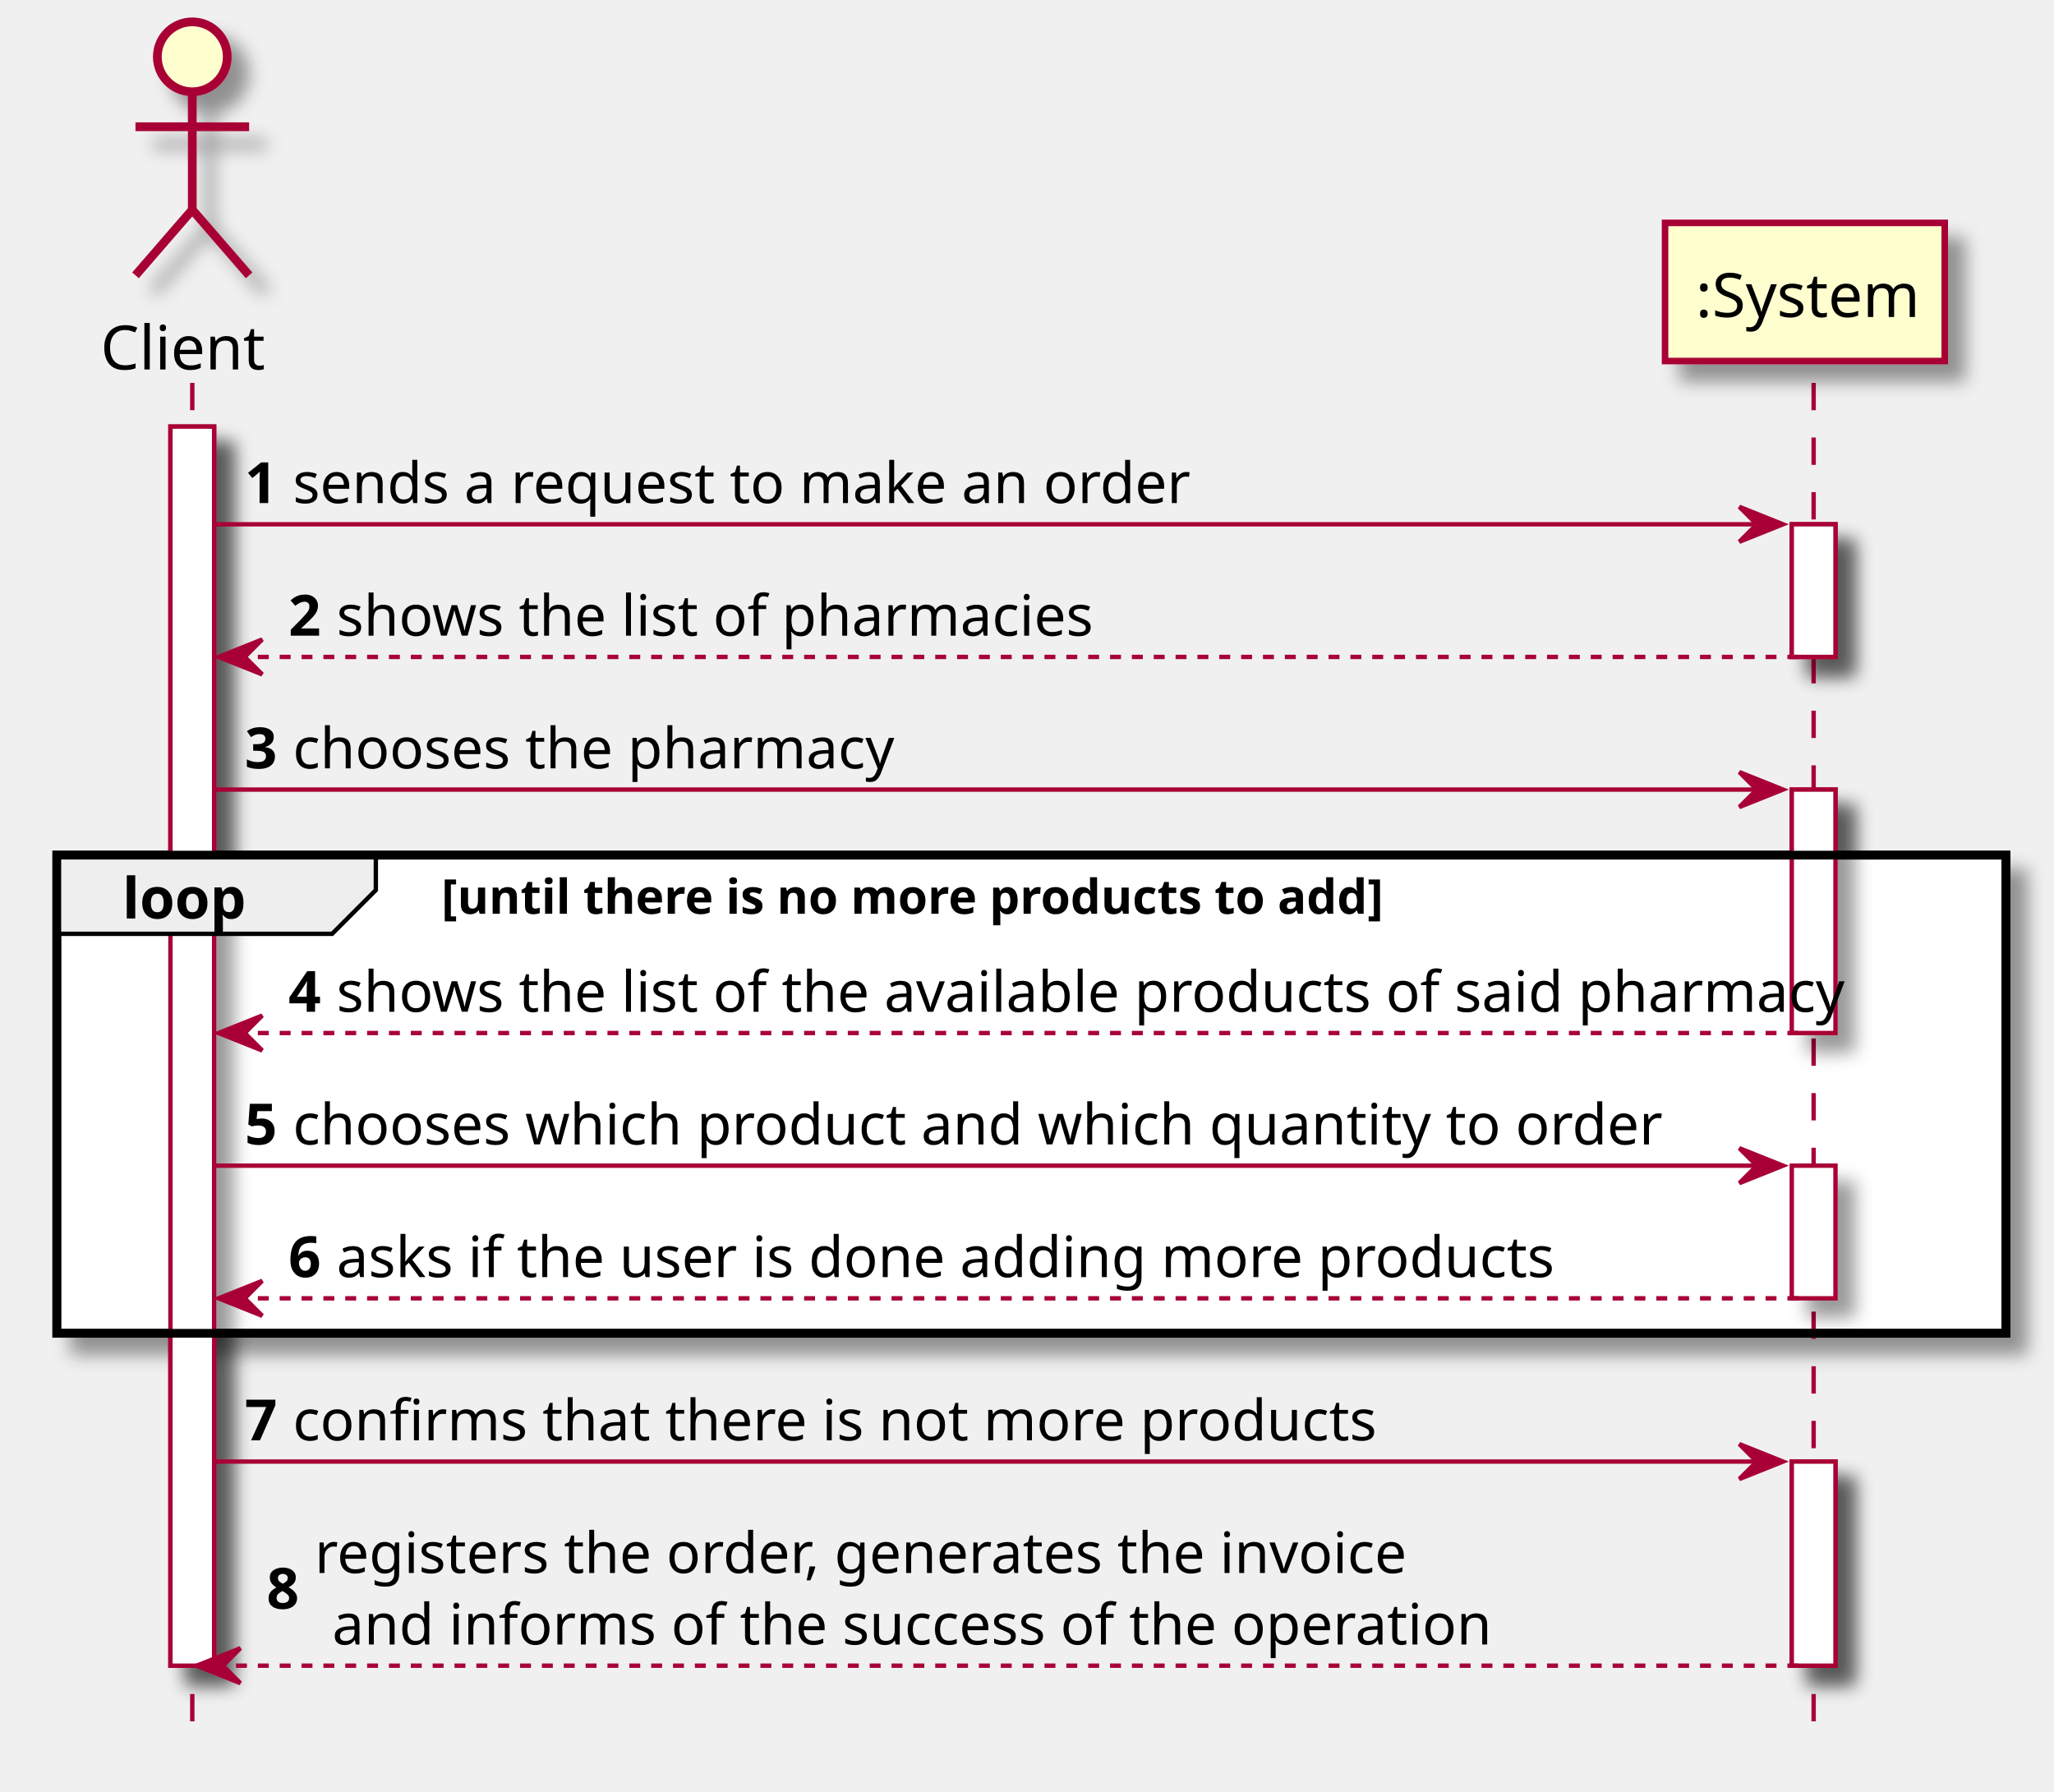
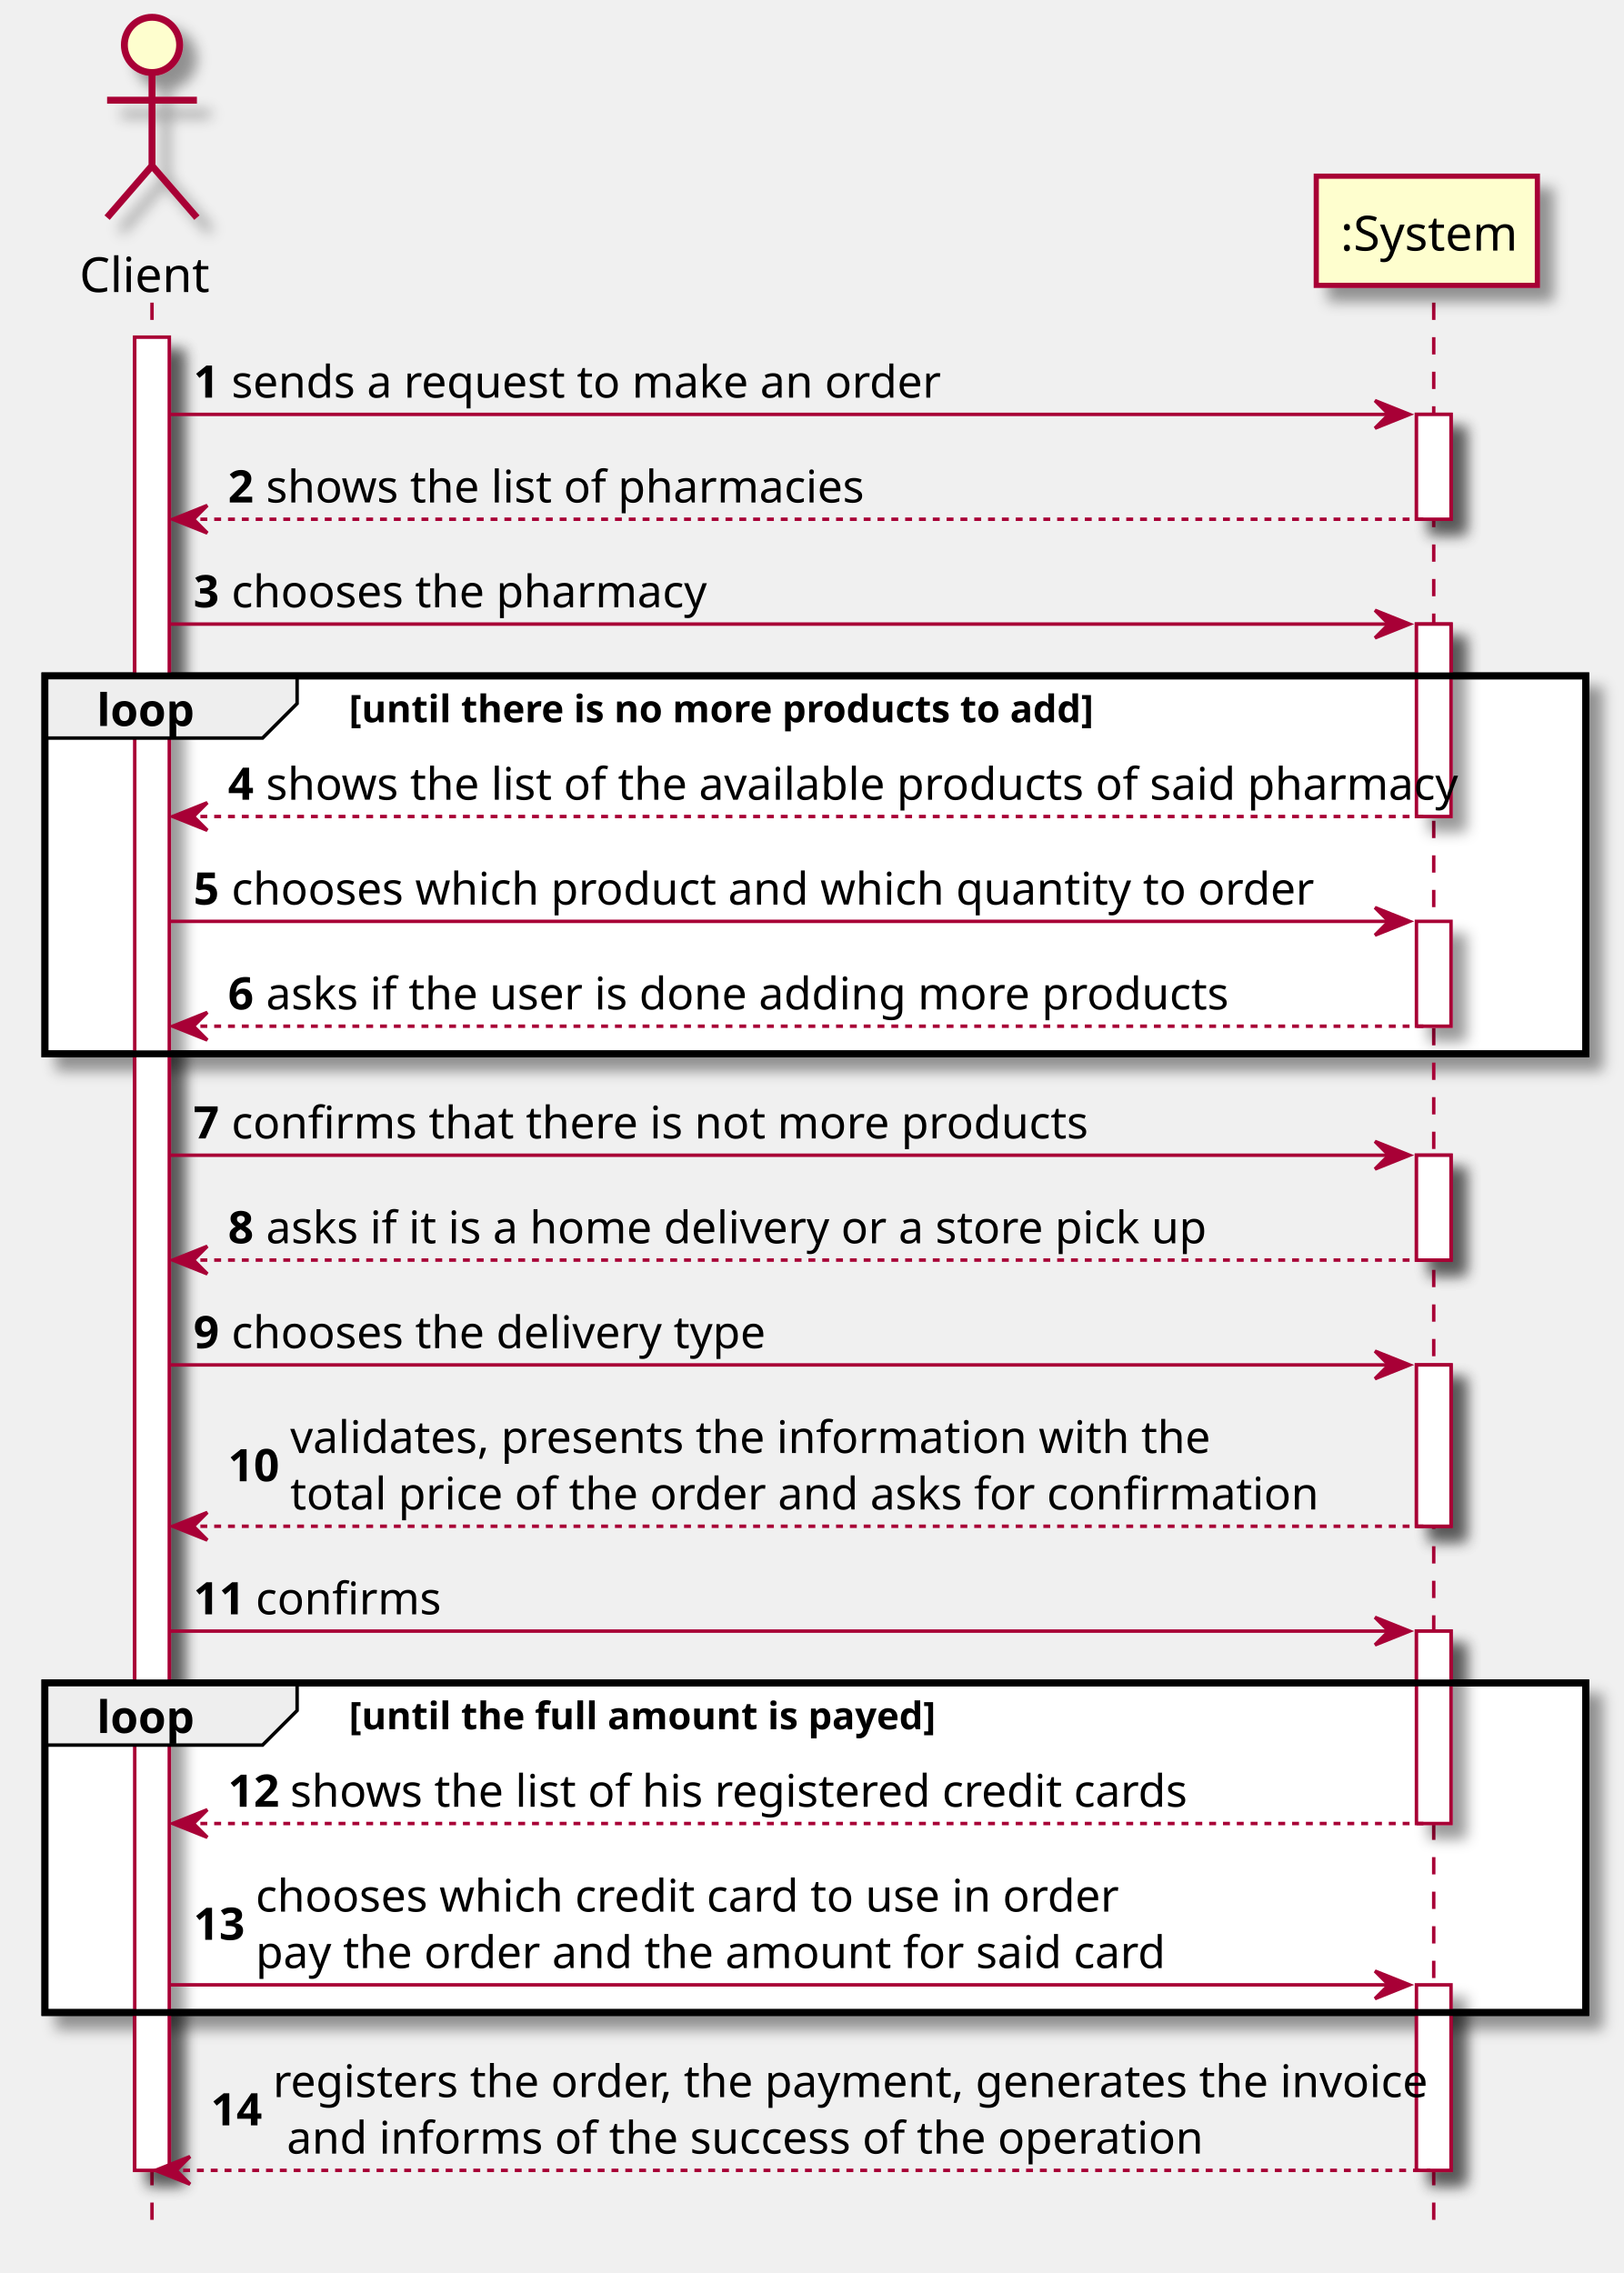
- <svg xmlns="http://www.w3.org/2000/svg" contentScriptType="application/ecmascript" contentStyleType="text/css" height="328.8px" preserveAspectRatio="none" style="width:376px;height:328px;" version="1.1" viewBox="0 0 376 328" width="376px" zoomAndPan="magnify">
+ <svg xmlns="http://www.w3.org/2000/svg" contentScriptType="application/ecmascript" contentStyleType="text/css" height="658px" preserveAspectRatio="none" style="width:470px;height:658px;" version="1.1" viewBox="0 0 470 658" width="470px" zoomAndPan="magnify">
  <defs>
-     <filter height="300%" id="ffxn4t6ku9wcx" width="300%" x="-1" y="-1">
-       <feGaussianBlur result="blurOut" stdDeviation="1.6" />
+     <filter height="300%" id="f1rbf4hjrxiiq0" width="300%" x="-1" y="-1">
+       <feGaussianBlur result="blurOut" stdDeviation="2.0" />
      <feColorMatrix in="blurOut" result="blurOut2" type="matrix" values="0 0 0 0 0 0 0 0 0 0 0 0 0 0 0 0 0 0 .4 0" />
-       <feOffset dx="3.2" dy="3.2" in="blurOut2" result="blurOut3" />
+       <feOffset dx="4.0" dy="4.0" in="blurOut2" result="blurOut3" />
      <feBlend in="SourceGraphic" in2="blurOut3" mode="normal" />
    </filter>
  </defs>
  <g>
-     <rect fill="#FFFFFF" filter="url(#ffxn4t6ku9wcx)" height="226.812" style="stroke: #A80036; stroke-width: 0.8;" width="8" x="31.2" y="78.088" />
-     <rect fill="#FFFFFF" filter="url(#ffxn4t6ku9wcx)" height="24.281" style="stroke: #A80036; stroke-width: 0.8;" width="8" x="328" y="95.969" />
-     <rect fill="#FFFFFF" filter="url(#ffxn4t6ku9wcx)" height="44.562" style="stroke: #A80036; stroke-width: 0.8;" width="8" x="328" y="144.531" />
-     <rect fill="#FFFFFF" filter="url(#ffxn4t6ku9wcx)" height="24.281" style="stroke: #A80036; stroke-width: 0.8;" width="8" x="328" y="213.375" />
-     <rect fill="#FFFFFF" filter="url(#ffxn4t6ku9wcx)" height="37.362" style="stroke: #A80036; stroke-width: 0.8;" width="8" x="328" y="267.538" />
-     <rect fill="#FFFFFF" filter="url(#ffxn4t6ku9wcx)" height="87.525" style="stroke: #000000; stroke-width: 1.6;" width="356.8" x="10.4" y="156.531" />
-     <line style="stroke: #A80036; stroke-width: 0.8; stroke-dasharray: 5.0,5.0;" x1="35.2" x2="35.2" y1="70.088" y2="319.3" />
-     <line style="stroke: #A80036; stroke-width: 0.8; stroke-dasharray: 5.0,5.0;" x1="332" x2="332" y1="70.088" y2="319.3" />
-     <text fill="#000000" font-family="sans-serif" font-size="11.2" lengthAdjust="spacingAndGlyphs" textLength="28.8" x="18.4" y="67.627">Client</text>
-     <ellipse cx="35.2" cy="10.4" fill="#FEFECE" filter="url(#ffxn4t6ku9wcx)" rx="6.4" ry="6.4" style="stroke: #A80036; stroke-width: 1.6;" />
-     <path d="M35.2,16.8 L35.2,38.4 M24.8,23.2 L45.6,23.2 M35.2,38.4 L24.8,50.4 M35.2,38.4 L45.6,50.4 " fill="none" filter="url(#ffxn4t6ku9wcx)" style="stroke: #A80036; stroke-width: 1.6;" />
-     <rect fill="#FEFECE" filter="url(#ffxn4t6ku9wcx)" height="25.288" style="stroke: #A80036; stroke-width: 1.2;" width="51.2" x="304.8" y="40.8" />
-     <text fill="#000000" font-family="sans-serif" font-size="11.2" lengthAdjust="spacingAndGlyphs" textLength="40" x="310.4" y="58.027">:System</text>
-     <rect fill="#FFFFFF" filter="url(#ffxn4t6ku9wcx)" height="226.812" style="stroke: #A80036; stroke-width: 0.8;" width="8" x="31.2" y="78.088" />
-     <rect fill="#FFFFFF" filter="url(#ffxn4t6ku9wcx)" height="24.281" style="stroke: #A80036; stroke-width: 0.8;" width="8" x="328" y="95.969" />
-     <rect fill="#FFFFFF" filter="url(#ffxn4t6ku9wcx)" height="44.562" style="stroke: #A80036; stroke-width: 0.8;" width="8" x="328" y="144.531" />
-     <rect fill="#FFFFFF" filter="url(#ffxn4t6ku9wcx)" height="24.281" style="stroke: #A80036; stroke-width: 0.8;" width="8" x="328" y="213.375" />
-     <rect fill="#FFFFFF" filter="url(#ffxn4t6ku9wcx)" height="37.362" style="stroke: #A80036; stroke-width: 0.8;" width="8" x="328" y="267.538" />
-     <polygon fill="#A80036" points="318.4,92.769,326.4,95.969,318.4,99.169,321.6,95.969" style="stroke: #A80036; stroke-width: 0.8;" />
-     <line style="stroke: #A80036; stroke-width: 0.8;" x1="39.2" x2="323.2" y1="95.969" y2="95.969" />
-     <text fill="#000000" font-family="sans-serif" font-size="10.4" font-weight="bold" lengthAdjust="spacingAndGlyphs" textLength="5.6" x="44.8" y="92.084">1</text>
-     <text fill="#000000" font-family="sans-serif" font-size="10.4" lengthAdjust="spacingAndGlyphs" textLength="156" x="53.6" y="92.084">sends a request to make an order</text>
-     <polygon fill="#A80036" points="48,117.05,40,120.25,48,123.45,44.8,120.25" style="stroke: #A80036; stroke-width: 0.8;" />
-     <line style="stroke: #A80036; stroke-width: 0.8; stroke-dasharray: 2.0,2.0;" x1="43.2" x2="331.2" y1="120.25" y2="120.25" />
-     <text fill="#000000" font-family="sans-serif" font-size="10.4" font-weight="bold" lengthAdjust="spacingAndGlyphs" textLength="5.6" x="52.8" y="116.365">2</text>
-     <text fill="#000000" font-family="sans-serif" font-size="10.4" lengthAdjust="spacingAndGlyphs" textLength="132" x="61.6" y="116.365">shows the list of pharmacies</text>
-     <polygon fill="#A80036" points="318.4,141.331,326.4,144.531,318.4,147.731,321.6,144.531" style="stroke: #A80036; stroke-width: 0.8;" />
-     <line style="stroke: #A80036; stroke-width: 0.8;" x1="39.2" x2="323.2" y1="144.531" y2="144.531" />
-     <text fill="#000000" font-family="sans-serif" font-size="10.4" font-weight="bold" lengthAdjust="spacingAndGlyphs" textLength="5.6" x="44.8" y="140.646">3</text>
-     <text fill="#000000" font-family="sans-serif" font-size="10.4" lengthAdjust="spacingAndGlyphs" textLength="105.6" x="53.6" y="140.646">chooses the pharmacy</text>
-     <path d="M10.4,156.531 L68.8,156.531 L68.8,162.931 L60.8,170.931 L10.4,170.931 L10.4,156.531 " fill="#EEEEEE" style="stroke: #000000; stroke-width: 0.8;" />
-     <rect fill="none" height="87.525" style="stroke: #000000; stroke-width: 1.6;" width="356.8" x="10.4" y="156.531" />
-     <text fill="#000000" font-family="sans-serif" font-size="10.4" font-weight="bold" lengthAdjust="spacingAndGlyphs" textLength="22.4" x="22.4" y="168.127">loop</text>
-     <text fill="#000000" font-family="sans-serif" font-size="8.8" font-weight="bold" lengthAdjust="spacingAndGlyphs" textLength="174.4" x="80.8" y="167.266">[until there is no more products to add]</text>
-     <polygon fill="#A80036" points="48,185.894,40,189.094,48,192.294,44.8,189.094" style="stroke: #A80036; stroke-width: 0.8;" />
-     <line style="stroke: #A80036; stroke-width: 0.8; stroke-dasharray: 2.0,2.0;" x1="43.2" x2="331.2" y1="189.094" y2="189.094" />
-     <text fill="#000000" font-family="sans-serif" font-size="10.4" font-weight="bold" lengthAdjust="spacingAndGlyphs" textLength="5.6" x="52.8" y="185.209">4</text>
-     <text fill="#000000" font-family="sans-serif" font-size="10.4" lengthAdjust="spacingAndGlyphs" textLength="260.8" x="61.6" y="185.209">shows the list of the available products of said pharmacy</text>
-     <polygon fill="#A80036" points="318.4,210.175,326.4,213.375,318.4,216.575,321.6,213.375" style="stroke: #A80036; stroke-width: 0.8;" />
-     <line style="stroke: #A80036; stroke-width: 0.8;" x1="39.2" x2="323.2" y1="213.375" y2="213.375" />
-     <text fill="#000000" font-family="sans-serif" font-size="10.4" font-weight="bold" lengthAdjust="spacingAndGlyphs" textLength="5.6" x="44.8" y="209.49">5</text>
-     <text fill="#000000" font-family="sans-serif" font-size="10.4" lengthAdjust="spacingAndGlyphs" textLength="234.4" x="53.6" y="209.49">chooses which product and which quantity to order</text>
-     <polygon fill="#A80036" points="48,234.456,40,237.656,48,240.856,44.8,237.656" style="stroke: #A80036; stroke-width: 0.8;" />
-     <line style="stroke: #A80036; stroke-width: 0.8; stroke-dasharray: 2.0,2.0;" x1="43.2" x2="331.2" y1="237.656" y2="237.656" />
-     <text fill="#000000" font-family="sans-serif" font-size="10.4" font-weight="bold" lengthAdjust="spacingAndGlyphs" textLength="5.6" x="52.8" y="233.771">6</text>
-     <text fill="#000000" font-family="sans-serif" font-size="10.4" lengthAdjust="spacingAndGlyphs" textLength="211.2" x="61.6" y="233.771">asks if the user is done adding more products</text>
-     <polygon fill="#A80036" points="318.4,264.337,326.4,267.538,318.4,270.738,321.6,267.538" style="stroke: #A80036; stroke-width: 0.8;" />
-     <line style="stroke: #A80036; stroke-width: 0.8;" x1="39.2" x2="323.2" y1="267.538" y2="267.538" />
-     <text fill="#000000" font-family="sans-serif" font-size="10.4" font-weight="bold" lengthAdjust="spacingAndGlyphs" textLength="5.6" x="44.8" y="263.652">7</text>
-     <text fill="#000000" font-family="sans-serif" font-size="10.4" lengthAdjust="spacingAndGlyphs" textLength="184.8" x="53.6" y="263.652">confirms that there is not more products</text>
-     <polygon fill="#A80036" points="44,301.7,36,304.9,44,308.1,40.8,304.9" style="stroke: #A80036; stroke-width: 0.8;" />
-     <line style="stroke: #A80036; stroke-width: 0.8; stroke-dasharray: 2.0,2.0;" x1="39.2" x2="331.2" y1="304.9" y2="304.9" />
-     <text fill="#000000" font-family="sans-serif" font-size="10.4" font-weight="bold" lengthAdjust="spacingAndGlyphs" textLength="5.6" x="48.8" y="294.474">8</text>
-     <text fill="#000000" font-family="sans-serif" font-size="10.4" lengthAdjust="spacingAndGlyphs" textLength="188" x="57.6" y="287.934">registers the order, generates the invoice</text>
-     <text fill="#000000" font-family="sans-serif" font-size="10.4" lengthAdjust="spacingAndGlyphs" textLength="199.2" x="60.8" y="301.015">and informs of the success of the operation</text>
+     <rect fill="#FFFFFF" filter="url(#f1rbf4hjrxiiq0)" height="530.68" style="stroke: #A80036; stroke-width: 1.0;" width="10" x="39" y="97.609" />
+     <rect fill="#FFFFFF" filter="url(#f1rbf4hjrxiiq0)" height="30.352" style="stroke: #A80036; stroke-width: 1.0;" width="10" x="410" y="119.961" />
+     <rect fill="#FFFFFF" filter="url(#f1rbf4hjrxiiq0)" height="55.703" style="stroke: #A80036; stroke-width: 1.0;" width="10" x="410" y="180.664" />
+     <rect fill="#FFFFFF" filter="url(#f1rbf4hjrxiiq0)" height="30.352" style="stroke: #A80036; stroke-width: 1.0;" width="10" x="410" y="266.719" />
+     <rect fill="#FFFFFF" filter="url(#f1rbf4hjrxiiq0)" height="30.352" style="stroke: #A80036; stroke-width: 1.0;" width="10" x="410" y="334.422" />
+     <rect fill="#FFFFFF" filter="url(#f1rbf4hjrxiiq0)" height="46.703" style="stroke: #A80036; stroke-width: 1.0;" width="10" x="410" y="395.125" />
+     <rect fill="#FFFFFF" filter="url(#f1rbf4hjrxiiq0)" height="55.703" style="stroke: #A80036; stroke-width: 1.0;" width="10" x="410" y="472.18" />
+     <rect fill="#FFFFFF" filter="url(#f1rbf4hjrxiiq0)" height="53.703" style="stroke: #A80036; stroke-width: 1.0;" width="10" x="410" y="574.586" />
+     <rect fill="#FFFFFF" filter="url(#f1rbf4hjrxiiq0)" height="109.406" style="stroke: #000000; stroke-width: 2.0;" width="446" x="13" y="195.664" />
+     <rect fill="#FFFFFF" filter="url(#f1rbf4hjrxiiq0)" height="95.406" style="stroke: #000000; stroke-width: 2.0;" width="446" x="13" y="487.18" />
+     <line style="stroke: #A80036; stroke-width: 1.0; stroke-dasharray: 5.0,5.0;" x1="44" x2="44" y1="87.609" y2="646.289" />
+     <line style="stroke: #A80036; stroke-width: 1.0; stroke-dasharray: 5.0,5.0;" x1="415" x2="415" y1="87.609" y2="646.289" />
+     <text fill="#000000" font-family="sans-serif" font-size="14" lengthAdjust="spacingAndGlyphs" textLength="36" x="23" y="84.533">Client</text>
+     <ellipse cx="44" cy="13" fill="#FEFECE" filter="url(#f1rbf4hjrxiiq0)" rx="8" ry="8" style="stroke: #A80036; stroke-width: 2.0;" />
+     <path d="M44,21 L44,48 M31,29 L57,29 M44,48 L31,63 M44,48 L57,63 " fill="none" filter="url(#f1rbf4hjrxiiq0)" style="stroke: #A80036; stroke-width: 2.0;" />
+     <rect fill="#FEFECE" filter="url(#f1rbf4hjrxiiq0)" height="31.609" style="stroke: #A80036; stroke-width: 1.5;" width="64" x="381" y="51" />
+     <text fill="#000000" font-family="sans-serif" font-size="14" lengthAdjust="spacingAndGlyphs" textLength="50" x="388" y="72.533">:System</text>
+     <rect fill="#FFFFFF" filter="url(#f1rbf4hjrxiiq0)" height="530.68" style="stroke: #A80036; stroke-width: 1.0;" width="10" x="39" y="97.609" />
+     <rect fill="#FFFFFF" filter="url(#f1rbf4hjrxiiq0)" height="30.352" style="stroke: #A80036; stroke-width: 1.0;" width="10" x="410" y="119.961" />
+     <rect fill="#FFFFFF" filter="url(#f1rbf4hjrxiiq0)" height="55.703" style="stroke: #A80036; stroke-width: 1.0;" width="10" x="410" y="180.664" />
+     <rect fill="#FFFFFF" filter="url(#f1rbf4hjrxiiq0)" height="30.352" style="stroke: #A80036; stroke-width: 1.0;" width="10" x="410" y="266.719" />
+     <rect fill="#FFFFFF" filter="url(#f1rbf4hjrxiiq0)" height="30.352" style="stroke: #A80036; stroke-width: 1.0;" width="10" x="410" y="334.422" />
+     <rect fill="#FFFFFF" filter="url(#f1rbf4hjrxiiq0)" height="46.703" style="stroke: #A80036; stroke-width: 1.0;" width="10" x="410" y="395.125" />
+     <rect fill="#FFFFFF" filter="url(#f1rbf4hjrxiiq0)" height="55.703" style="stroke: #A80036; stroke-width: 1.0;" width="10" x="410" y="472.18" />
+     <rect fill="#FFFFFF" filter="url(#f1rbf4hjrxiiq0)" height="53.703" style="stroke: #A80036; stroke-width: 1.0;" width="10" x="410" y="574.586" />
+     <polygon fill="#A80036" points="398,115.961,408,119.961,398,123.961,402,119.961" style="stroke: #A80036; stroke-width: 1.0;" />
+     <line style="stroke: #A80036; stroke-width: 1.0;" x1="49" x2="404" y1="119.961" y2="119.961" />
+     <text fill="#000000" font-family="sans-serif" font-size="13" font-weight="bold" lengthAdjust="spacingAndGlyphs" textLength="7" x="56" y="115.105">1</text>
+     <text fill="#000000" font-family="sans-serif" font-size="13" lengthAdjust="spacingAndGlyphs" textLength="195" x="67" y="115.105">sends a request to make an order</text>
+     <polygon fill="#A80036" points="60,146.312,50,150.312,60,154.312,56,150.312" style="stroke: #A80036; stroke-width: 1.0;" />
+     <line style="stroke: #A80036; stroke-width: 1.0; stroke-dasharray: 2.0,2.0;" x1="54" x2="414" y1="150.312" y2="150.312" />
+     <text fill="#000000" font-family="sans-serif" font-size="13" font-weight="bold" lengthAdjust="spacingAndGlyphs" textLength="7" x="66" y="145.456">2</text>
+     <text fill="#000000" font-family="sans-serif" font-size="13" lengthAdjust="spacingAndGlyphs" textLength="165" x="77" y="145.456">shows the list of pharmacies</text>
+     <polygon fill="#A80036" points="398,176.664,408,180.664,398,184.664,402,180.664" style="stroke: #A80036; stroke-width: 1.0;" />
+     <line style="stroke: #A80036; stroke-width: 1.0;" x1="49" x2="404" y1="180.664" y2="180.664" />
+     <text fill="#000000" font-family="sans-serif" font-size="13" font-weight="bold" lengthAdjust="spacingAndGlyphs" textLength="7" x="56" y="175.808">3</text>
+     <text fill="#000000" font-family="sans-serif" font-size="13" lengthAdjust="spacingAndGlyphs" textLength="132" x="67" y="175.808">chooses the pharmacy</text>
+     <path d="M13,195.664 L86,195.664 L86,203.664 L76,213.664 L13,213.664 L13,195.664 " fill="#EEEEEE" style="stroke: #000000; stroke-width: 1.0;" />
+     <rect fill="none" height="109.406" style="stroke: #000000; stroke-width: 2.0;" width="446" x="13" y="195.664" />
+     <text fill="#000000" font-family="sans-serif" font-size="13" font-weight="bold" lengthAdjust="spacingAndGlyphs" textLength="28" x="28" y="210.159">loop</text>
+     <text fill="#000000" font-family="sans-serif" font-size="11" font-weight="bold" lengthAdjust="spacingAndGlyphs" textLength="218" x="101" y="209.083">[until there is no more products to add]</text>
+     <polygon fill="#A80036" points="60,232.367,50,236.367,60,240.367,56,236.367" style="stroke: #A80036; stroke-width: 1.0;" />
+     <line style="stroke: #A80036; stroke-width: 1.0; stroke-dasharray: 2.0,2.0;" x1="54" x2="414" y1="236.367" y2="236.367" />
+     <text fill="#000000" font-family="sans-serif" font-size="13" font-weight="bold" lengthAdjust="spacingAndGlyphs" textLength="7" x="66" y="231.511">4</text>
+     <text fill="#000000" font-family="sans-serif" font-size="13" lengthAdjust="spacingAndGlyphs" textLength="326" x="77" y="231.511">shows the list of the available products of said pharmacy</text>
+     <polygon fill="#A80036" points="398,262.719,408,266.719,398,270.719,402,266.719" style="stroke: #A80036; stroke-width: 1.0;" />
+     <line style="stroke: #A80036; stroke-width: 1.0;" x1="49" x2="404" y1="266.719" y2="266.719" />
+     <text fill="#000000" font-family="sans-serif" font-size="13" font-weight="bold" lengthAdjust="spacingAndGlyphs" textLength="7" x="56" y="261.862">5</text>
+     <text fill="#000000" font-family="sans-serif" font-size="13" lengthAdjust="spacingAndGlyphs" textLength="293" x="67" y="261.862">chooses which product and which quantity to order</text>
+     <polygon fill="#A80036" points="60,293.07,50,297.07,60,301.07,56,297.07" style="stroke: #A80036; stroke-width: 1.0;" />
+     <line style="stroke: #A80036; stroke-width: 1.0; stroke-dasharray: 2.0,2.0;" x1="54" x2="414" y1="297.07" y2="297.07" />
+     <text fill="#000000" font-family="sans-serif" font-size="13" font-weight="bold" lengthAdjust="spacingAndGlyphs" textLength="7" x="66" y="292.214">6</text>
+     <text fill="#000000" font-family="sans-serif" font-size="13" lengthAdjust="spacingAndGlyphs" textLength="264" x="77" y="292.214">asks if the user is done adding more products</text>
+     <polygon fill="#A80036" points="398,330.422,408,334.422,398,338.422,402,334.422" style="stroke: #A80036; stroke-width: 1.0;" />
+     <line style="stroke: #A80036; stroke-width: 1.0;" x1="49" x2="404" y1="334.422" y2="334.422" />
+     <text fill="#000000" font-family="sans-serif" font-size="13" font-weight="bold" lengthAdjust="spacingAndGlyphs" textLength="7" x="56" y="329.565">7</text>
+     <text fill="#000000" font-family="sans-serif" font-size="13" lengthAdjust="spacingAndGlyphs" textLength="231" x="67" y="329.565">confirms that there is not more products</text>
+     <polygon fill="#A80036" points="60,360.773,50,364.773,60,368.773,56,364.773" style="stroke: #A80036; stroke-width: 1.0;" />
+     <line style="stroke: #A80036; stroke-width: 1.0; stroke-dasharray: 2.0,2.0;" x1="54" x2="414" y1="364.773" y2="364.773" />
+     <text fill="#000000" font-family="sans-serif" font-size="13" font-weight="bold" lengthAdjust="spacingAndGlyphs" textLength="7" x="66" y="359.917">8</text>
+     <text fill="#000000" font-family="sans-serif" font-size="13" lengthAdjust="spacingAndGlyphs" textLength="262" x="77" y="359.917">asks if it is a home delivery or a store pick up</text>
+     <polygon fill="#A80036" points="398,391.125,408,395.125,398,399.125,402,395.125" style="stroke: #A80036; stroke-width: 1.0;" />
+     <line style="stroke: #A80036; stroke-width: 1.0;" x1="49" x2="404" y1="395.125" y2="395.125" />
+     <text fill="#000000" font-family="sans-serif" font-size="13" font-weight="bold" lengthAdjust="spacingAndGlyphs" textLength="7" x="56" y="390.269">9</text>
+     <text fill="#000000" font-family="sans-serif" font-size="13" lengthAdjust="spacingAndGlyphs" textLength="147" x="67" y="390.269">chooses the delivery type</text>
+     <polygon fill="#A80036" points="60,437.828,50,441.828,60,445.828,56,441.828" style="stroke: #A80036; stroke-width: 1.0;" />
+     <line style="stroke: #A80036; stroke-width: 1.0; stroke-dasharray: 2.0,2.0;" x1="54" x2="414" y1="441.828" y2="441.828" />
+     <text fill="#000000" font-family="sans-serif" font-size="13" font-weight="bold" lengthAdjust="spacingAndGlyphs" textLength="14" x="66" y="428.796">10</text>
+     <text fill="#000000" font-family="sans-serif" font-size="13" lengthAdjust="spacingAndGlyphs" textLength="246" x="84" y="420.62">validates, presents the information with the</text>
+     <text fill="#000000" font-family="sans-serif" font-size="13" lengthAdjust="spacingAndGlyphs" textLength="275" x="84" y="436.972">total price of the order and asks for confirmation</text>
+     <polygon fill="#A80036" points="398,468.18,408,472.18,398,476.18,402,472.18" style="stroke: #A80036; stroke-width: 1.0;" />
+     <line style="stroke: #A80036; stroke-width: 1.0;" x1="49" x2="404" y1="472.18" y2="472.18" />
+     <text fill="#000000" font-family="sans-serif" font-size="13" font-weight="bold" lengthAdjust="spacingAndGlyphs" textLength="14" x="56" y="467.323">11</text>
+     <text fill="#000000" font-family="sans-serif" font-size="13" lengthAdjust="spacingAndGlyphs" textLength="49" x="74" y="467.323">confirms</text>
+     <path d="M13,487.18 L86,487.18 L86,495.18 L76,505.18 L13,505.18 L13,487.18 " fill="#EEEEEE" style="stroke: #000000; stroke-width: 1.0;" />
+     <rect fill="none" height="95.406" style="stroke: #000000; stroke-width: 2.0;" width="446" x="13" y="487.18" />
+     <text fill="#000000" font-family="sans-serif" font-size="13" font-weight="bold" lengthAdjust="spacingAndGlyphs" textLength="28" x="28" y="501.675">loop</text>
+     <text fill="#000000" font-family="sans-serif" font-size="11" font-weight="bold" lengthAdjust="spacingAndGlyphs" textLength="167" x="101" y="500.599">[until the full amount is payed]</text>
+     <polygon fill="#A80036" points="60,523.883,50,527.883,60,531.883,56,527.883" style="stroke: #A80036; stroke-width: 1.0;" />
+     <line style="stroke: #A80036; stroke-width: 1.0; stroke-dasharray: 2.0,2.0;" x1="54" x2="414" y1="527.883" y2="527.883" />
+     <text fill="#000000" font-family="sans-serif" font-size="13" font-weight="bold" lengthAdjust="spacingAndGlyphs" textLength="14" x="66" y="523.026">12</text>
+     <text fill="#000000" font-family="sans-serif" font-size="13" lengthAdjust="spacingAndGlyphs" textLength="248" x="84" y="523.026">shows the list of his registered credit cards</text>
+     <polygon fill="#A80036" points="398,570.586,408,574.586,398,578.586,402,574.586" style="stroke: #A80036; stroke-width: 1.0;" />
+     <line style="stroke: #A80036; stroke-width: 1.0;" x1="49" x2="404" y1="574.586" y2="574.586" />
+     <text fill="#000000" font-family="sans-serif" font-size="13" font-weight="bold" lengthAdjust="spacingAndGlyphs" textLength="14" x="56" y="561.554">13</text>
+     <text fill="#000000" font-family="sans-serif" font-size="13" lengthAdjust="spacingAndGlyphs" textLength="238" x="74" y="553.378">chooses which credit card to use in order</text>
+     <text fill="#000000" font-family="sans-serif" font-size="13" lengthAdjust="spacingAndGlyphs" textLength="245" x="74" y="569.73">pay the order and the amount for said card</text>
+     <polygon fill="#A80036" points="55,624.289,45,628.289,55,632.289,51,628.289" style="stroke: #A80036; stroke-width: 1.0;" />
+     <line style="stroke: #A80036; stroke-width: 1.0; stroke-dasharray: 2.0,2.0;" x1="49" x2="414" y1="628.289" y2="628.289" />
+     <text fill="#000000" font-family="sans-serif" font-size="13" font-weight="bold" lengthAdjust="spacingAndGlyphs" textLength="14" x="61" y="615.257">14</text>
+     <text fill="#000000" font-family="sans-serif" font-size="13" lengthAdjust="spacingAndGlyphs" textLength="315" x="79" y="607.081">registers the order, the payment, generates the invoice</text>
+     <text fill="#000000" font-family="sans-serif" font-size="13" lengthAdjust="spacingAndGlyphs" textLength="249" x="83" y="623.433">and informs of the success of the operation</text>
  </g>
</svg>
